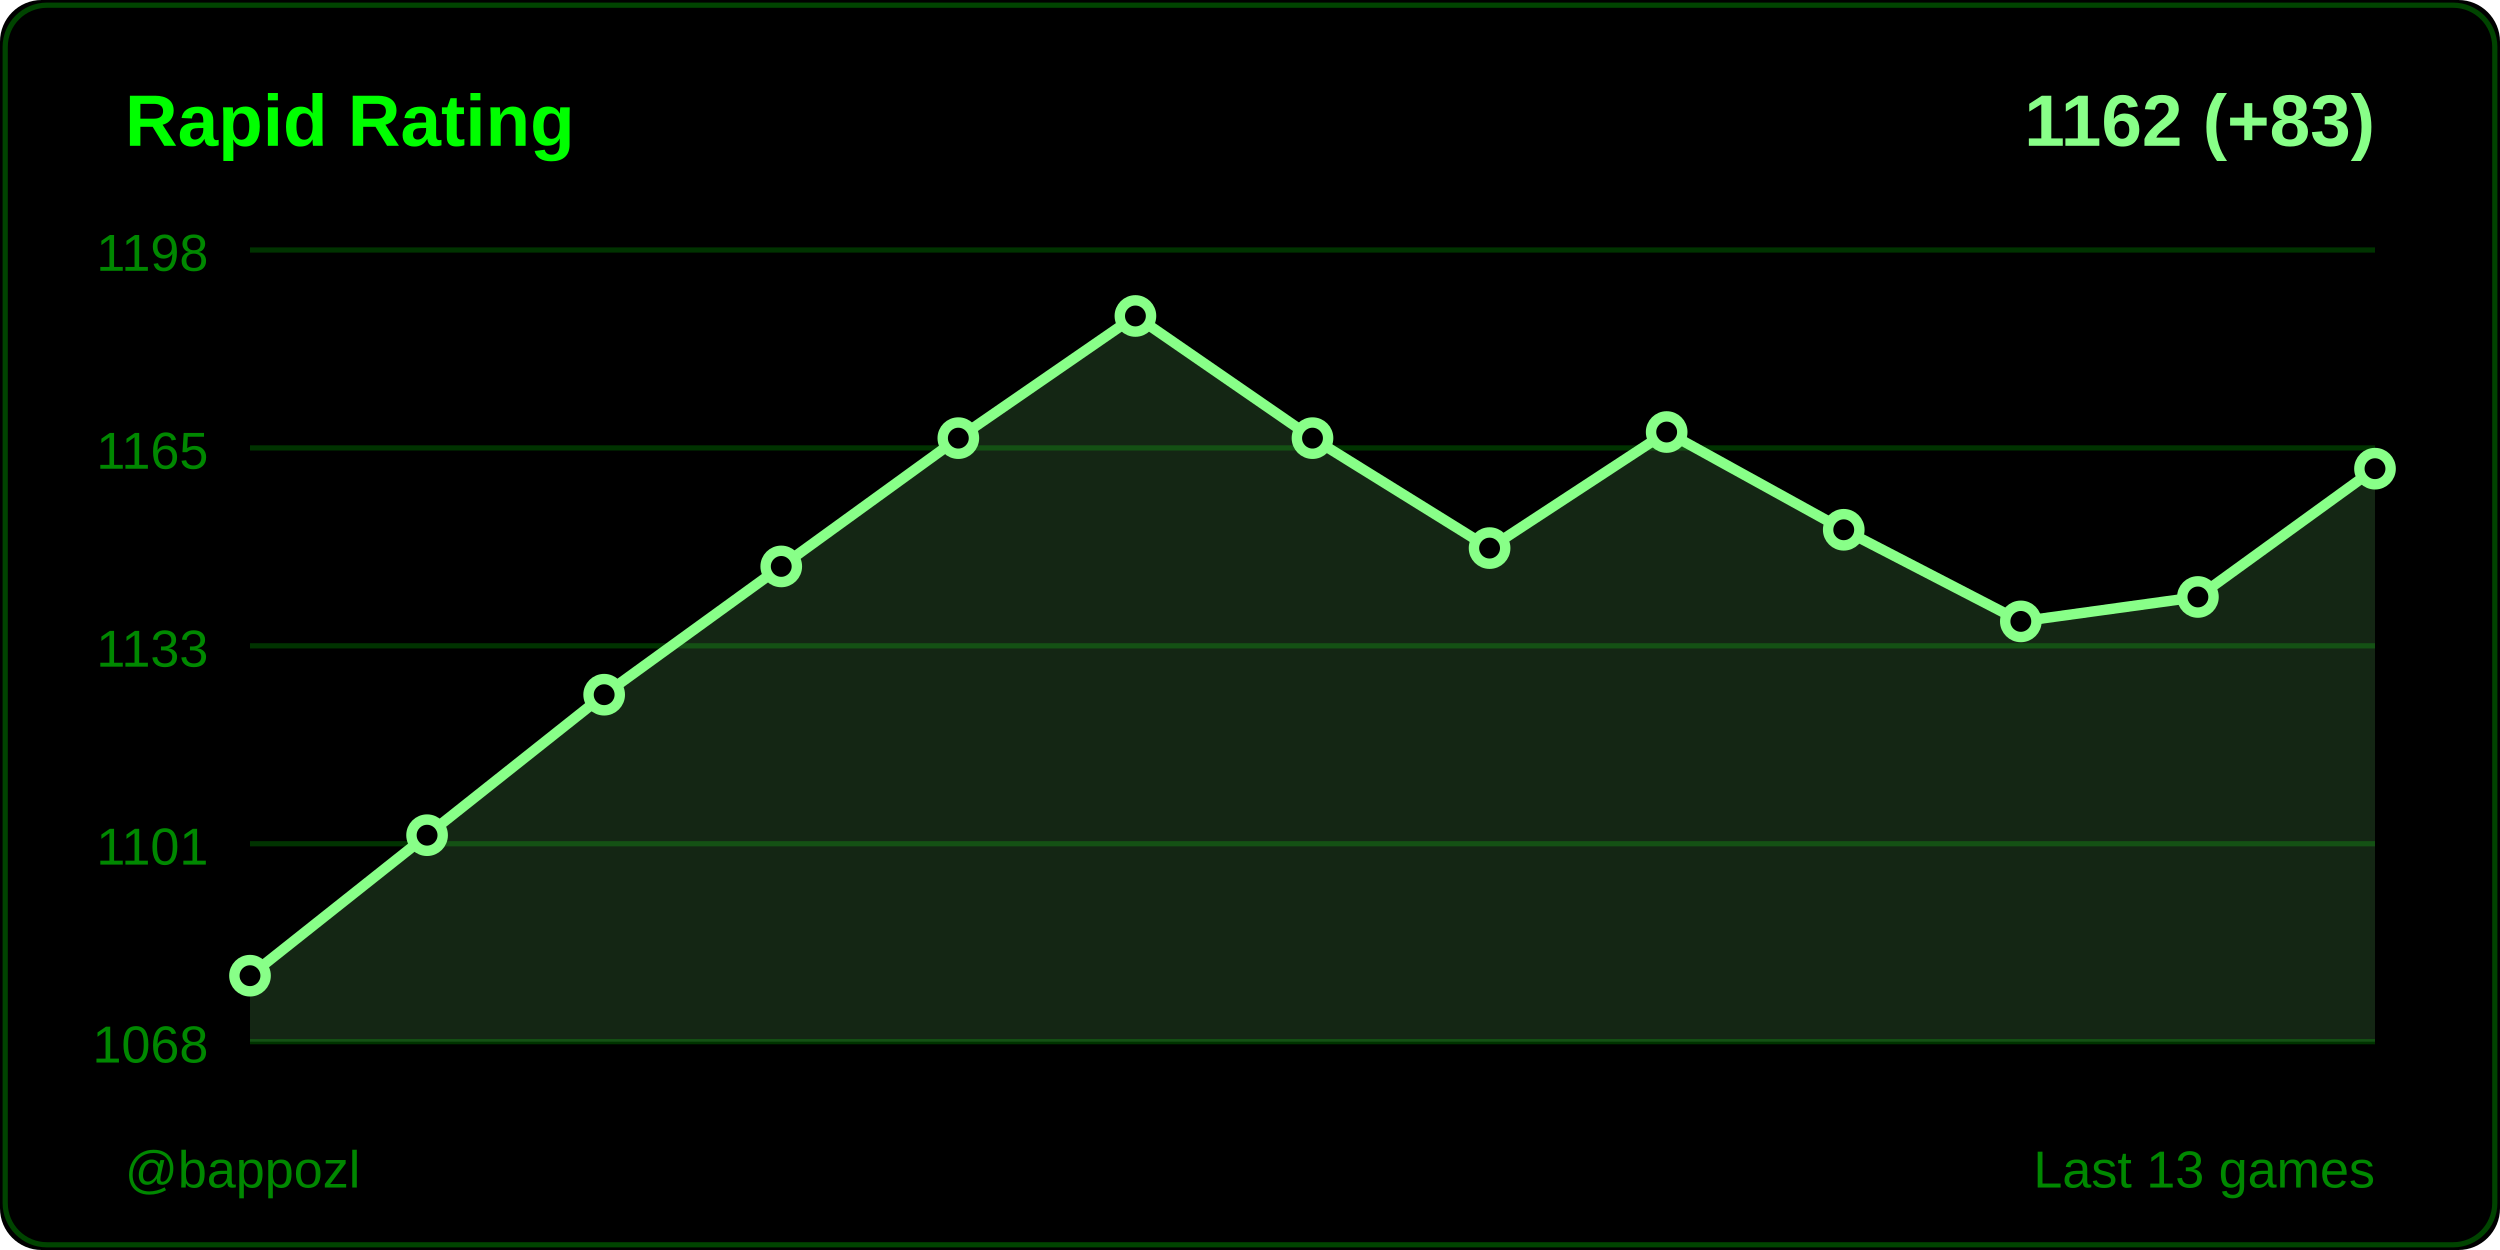
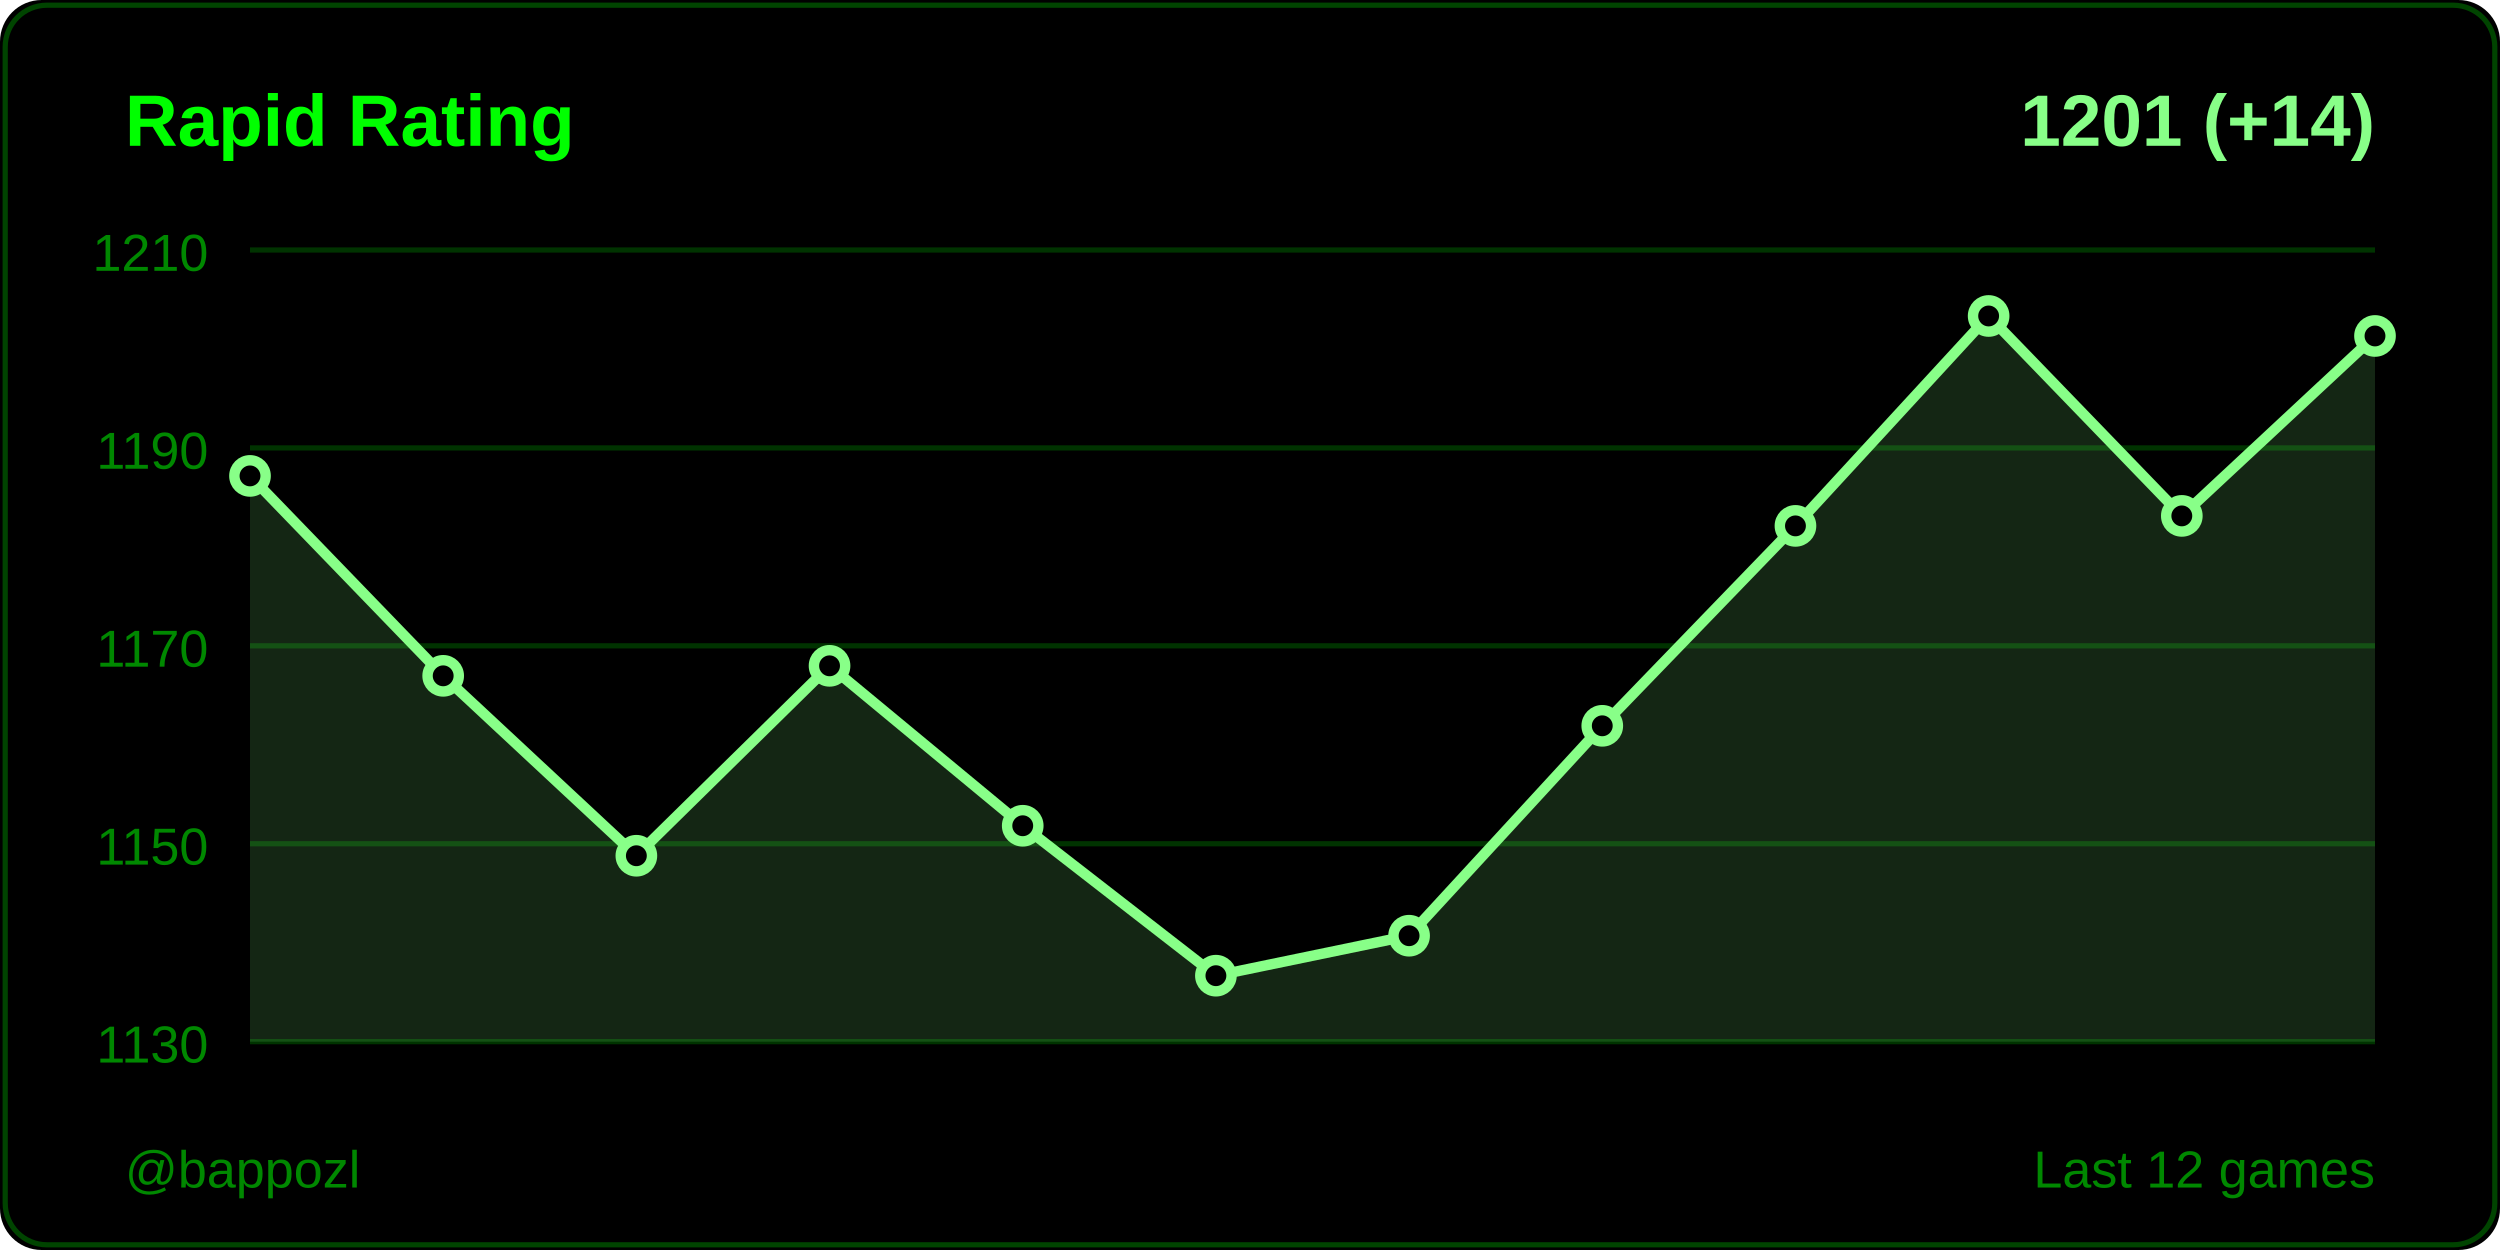
<svg xmlns="http://www.w3.org/2000/svg" width="480" height="240">
  <rect width="480" height="240" fill="#000000" rx="8" />
  <rect x="1" y="1" width="478" height="238" fill="none" stroke="#004400" rx="8" />
  <text x="24" y="28" fill="#00ff00" font-size="14" font-weight="600" font-family="Segoe UI, Arial, sans-serif">
    Rapid Rating
  </text>
  <text x="456" y="28" fill="#88ff88" font-size="14" font-weight="600" font-family="Segoe UI, Arial, sans-serif" text-anchor="end">
-     1162 (+83)
+     1201 (+14)
  </text>
  <line x1="48" y1="48" x2="456" y2="48" stroke="#003300" stroke-width="1" />
-   <text x="40" y="52" fill="#008800" font-size="10" font-family="Segoe UI, Arial, sans-serif" text-anchor="end">1198</text>
+   <text x="40" y="52" fill="#008800" font-size="10" font-family="Segoe UI, Arial, sans-serif" text-anchor="end">1210</text>
  <line x1="48" y1="86" x2="456" y2="86" stroke="#003300" stroke-width="1" />
-   <text x="40" y="90" fill="#008800" font-size="10" font-family="Segoe UI, Arial, sans-serif" text-anchor="end">1165</text>
+   <text x="40" y="90" fill="#008800" font-size="10" font-family="Segoe UI, Arial, sans-serif" text-anchor="end">1190</text>
  <line x1="48" y1="124" x2="456" y2="124" stroke="#003300" stroke-width="1" />
-   <text x="40" y="128" fill="#008800" font-size="10" font-family="Segoe UI, Arial, sans-serif" text-anchor="end">1133</text>
+   <text x="40" y="128" fill="#008800" font-size="10" font-family="Segoe UI, Arial, sans-serif" text-anchor="end">1170</text>
  <line x1="48" y1="162" x2="456" y2="162" stroke="#003300" stroke-width="1" />
-   <text x="40" y="166" fill="#008800" font-size="10" font-family="Segoe UI, Arial, sans-serif" text-anchor="end">1101</text>
+   <text x="40" y="166" fill="#008800" font-size="10" font-family="Segoe UI, Arial, sans-serif" text-anchor="end">1150</text>
  <line x1="48" y1="200" x2="456" y2="200" stroke="#003300" stroke-width="1" />
-   <text x="40" y="204" fill="#008800" font-size="10" font-family="Segoe UI, Arial, sans-serif" text-anchor="end">1068</text>
-   <polygon points="48,200 48,187.333 82,160.358 116,133.383 150,108.753 184,84.123 218,60.667 252,84.123 286,105.235 320,82.951 354,101.716 388,119.309 422,114.617 456,89.988 456,200" fill="#88ff88" opacity="0.15" />
-   <polyline points="48,187.333 82,160.358 116,133.383 150,108.753 184,84.123 218,60.667 252,84.123 286,105.235 320,82.951 354,101.716 388,119.309 422,114.617 456,89.988" fill="none" stroke="#88ff88" stroke-width="2" stroke-linecap="round" stroke-linejoin="round" />
-   <circle cx="48" cy="187.333" r="3" fill="#000000" stroke="#88ff88" stroke-width="2" />
-   <circle cx="82" cy="160.358" r="3" fill="#000000" stroke="#88ff88" stroke-width="2" />
-   <circle cx="116" cy="133.383" r="3" fill="#000000" stroke="#88ff88" stroke-width="2" />
-   <circle cx="150" cy="108.753" r="3" fill="#000000" stroke="#88ff88" stroke-width="2" />
-   <circle cx="184" cy="84.123" r="3" fill="#000000" stroke="#88ff88" stroke-width="2" />
-   <circle cx="218" cy="60.667" r="3" fill="#000000" stroke="#88ff88" stroke-width="2" />
-   <circle cx="252" cy="84.123" r="3" fill="#000000" stroke="#88ff88" stroke-width="2" />
-   <circle cx="286" cy="105.235" r="3" fill="#000000" stroke="#88ff88" stroke-width="2" />
-   <circle cx="320" cy="82.951" r="3" fill="#000000" stroke="#88ff88" stroke-width="2" />
-   <circle cx="354" cy="101.716" r="3" fill="#000000" stroke="#88ff88" stroke-width="2" />
-   <circle cx="388" cy="119.309" r="3" fill="#000000" stroke="#88ff88" stroke-width="2" />
-   <circle cx="422" cy="114.617" r="3" fill="#000000" stroke="#88ff88" stroke-width="2" />
-   <circle cx="456" cy="89.988" r="3" fill="#000000" stroke="#88ff88" stroke-width="2" />
+   <text x="40" y="204" fill="#008800" font-size="10" font-family="Segoe UI, Arial, sans-serif" text-anchor="end">1130</text>
+   <polygon points="48,200 48,91.374 85.091,129.758 122.182,164.303 159.273,127.838 196.364,158.545 233.455,187.333 270.545,179.657 307.636,139.354 344.727,100.97 381.818,60.667 418.909,99.051 456,64.505 456,200" fill="#88ff88" opacity="0.15" />
+   <polyline points="48,91.374 85.091,129.758 122.182,164.303 159.273,127.838 196.364,158.545 233.455,187.333 270.545,179.657 307.636,139.354 344.727,100.97 381.818,60.667 418.909,99.051 456,64.505" fill="none" stroke="#88ff88" stroke-width="2" stroke-linecap="round" stroke-linejoin="round" />
+   <circle cx="48" cy="91.374" r="3" fill="#000000" stroke="#88ff88" stroke-width="2" />
+   <circle cx="85.091" cy="129.758" r="3" fill="#000000" stroke="#88ff88" stroke-width="2" />
+   <circle cx="122.182" cy="164.303" r="3" fill="#000000" stroke="#88ff88" stroke-width="2" />
+   <circle cx="159.273" cy="127.838" r="3" fill="#000000" stroke="#88ff88" stroke-width="2" />
+   <circle cx="196.364" cy="158.545" r="3" fill="#000000" stroke="#88ff88" stroke-width="2" />
+   <circle cx="233.455" cy="187.333" r="3" fill="#000000" stroke="#88ff88" stroke-width="2" />
+   <circle cx="270.545" cy="179.657" r="3" fill="#000000" stroke="#88ff88" stroke-width="2" />
+   <circle cx="307.636" cy="139.354" r="3" fill="#000000" stroke="#88ff88" stroke-width="2" />
+   <circle cx="344.727" cy="100.97" r="3" fill="#000000" stroke="#88ff88" stroke-width="2" />
+   <circle cx="381.818" cy="60.667" r="3" fill="#000000" stroke="#88ff88" stroke-width="2" />
+   <circle cx="418.909" cy="99.051" r="3" fill="#000000" stroke="#88ff88" stroke-width="2" />
+   <circle cx="456" cy="64.505" r="3" fill="#000000" stroke="#88ff88" stroke-width="2" />
  <text x="24" y="228" fill="#008800" font-size="10" font-family="Segoe UI, Arial, sans-serif">
    @bappozl
  </text>
  <text x="456" y="228" fill="#008800" font-size="10" font-family="Segoe UI, Arial, sans-serif" text-anchor="end">
-     Last 13 games
+     Last 12 games
  </text>
</svg>
